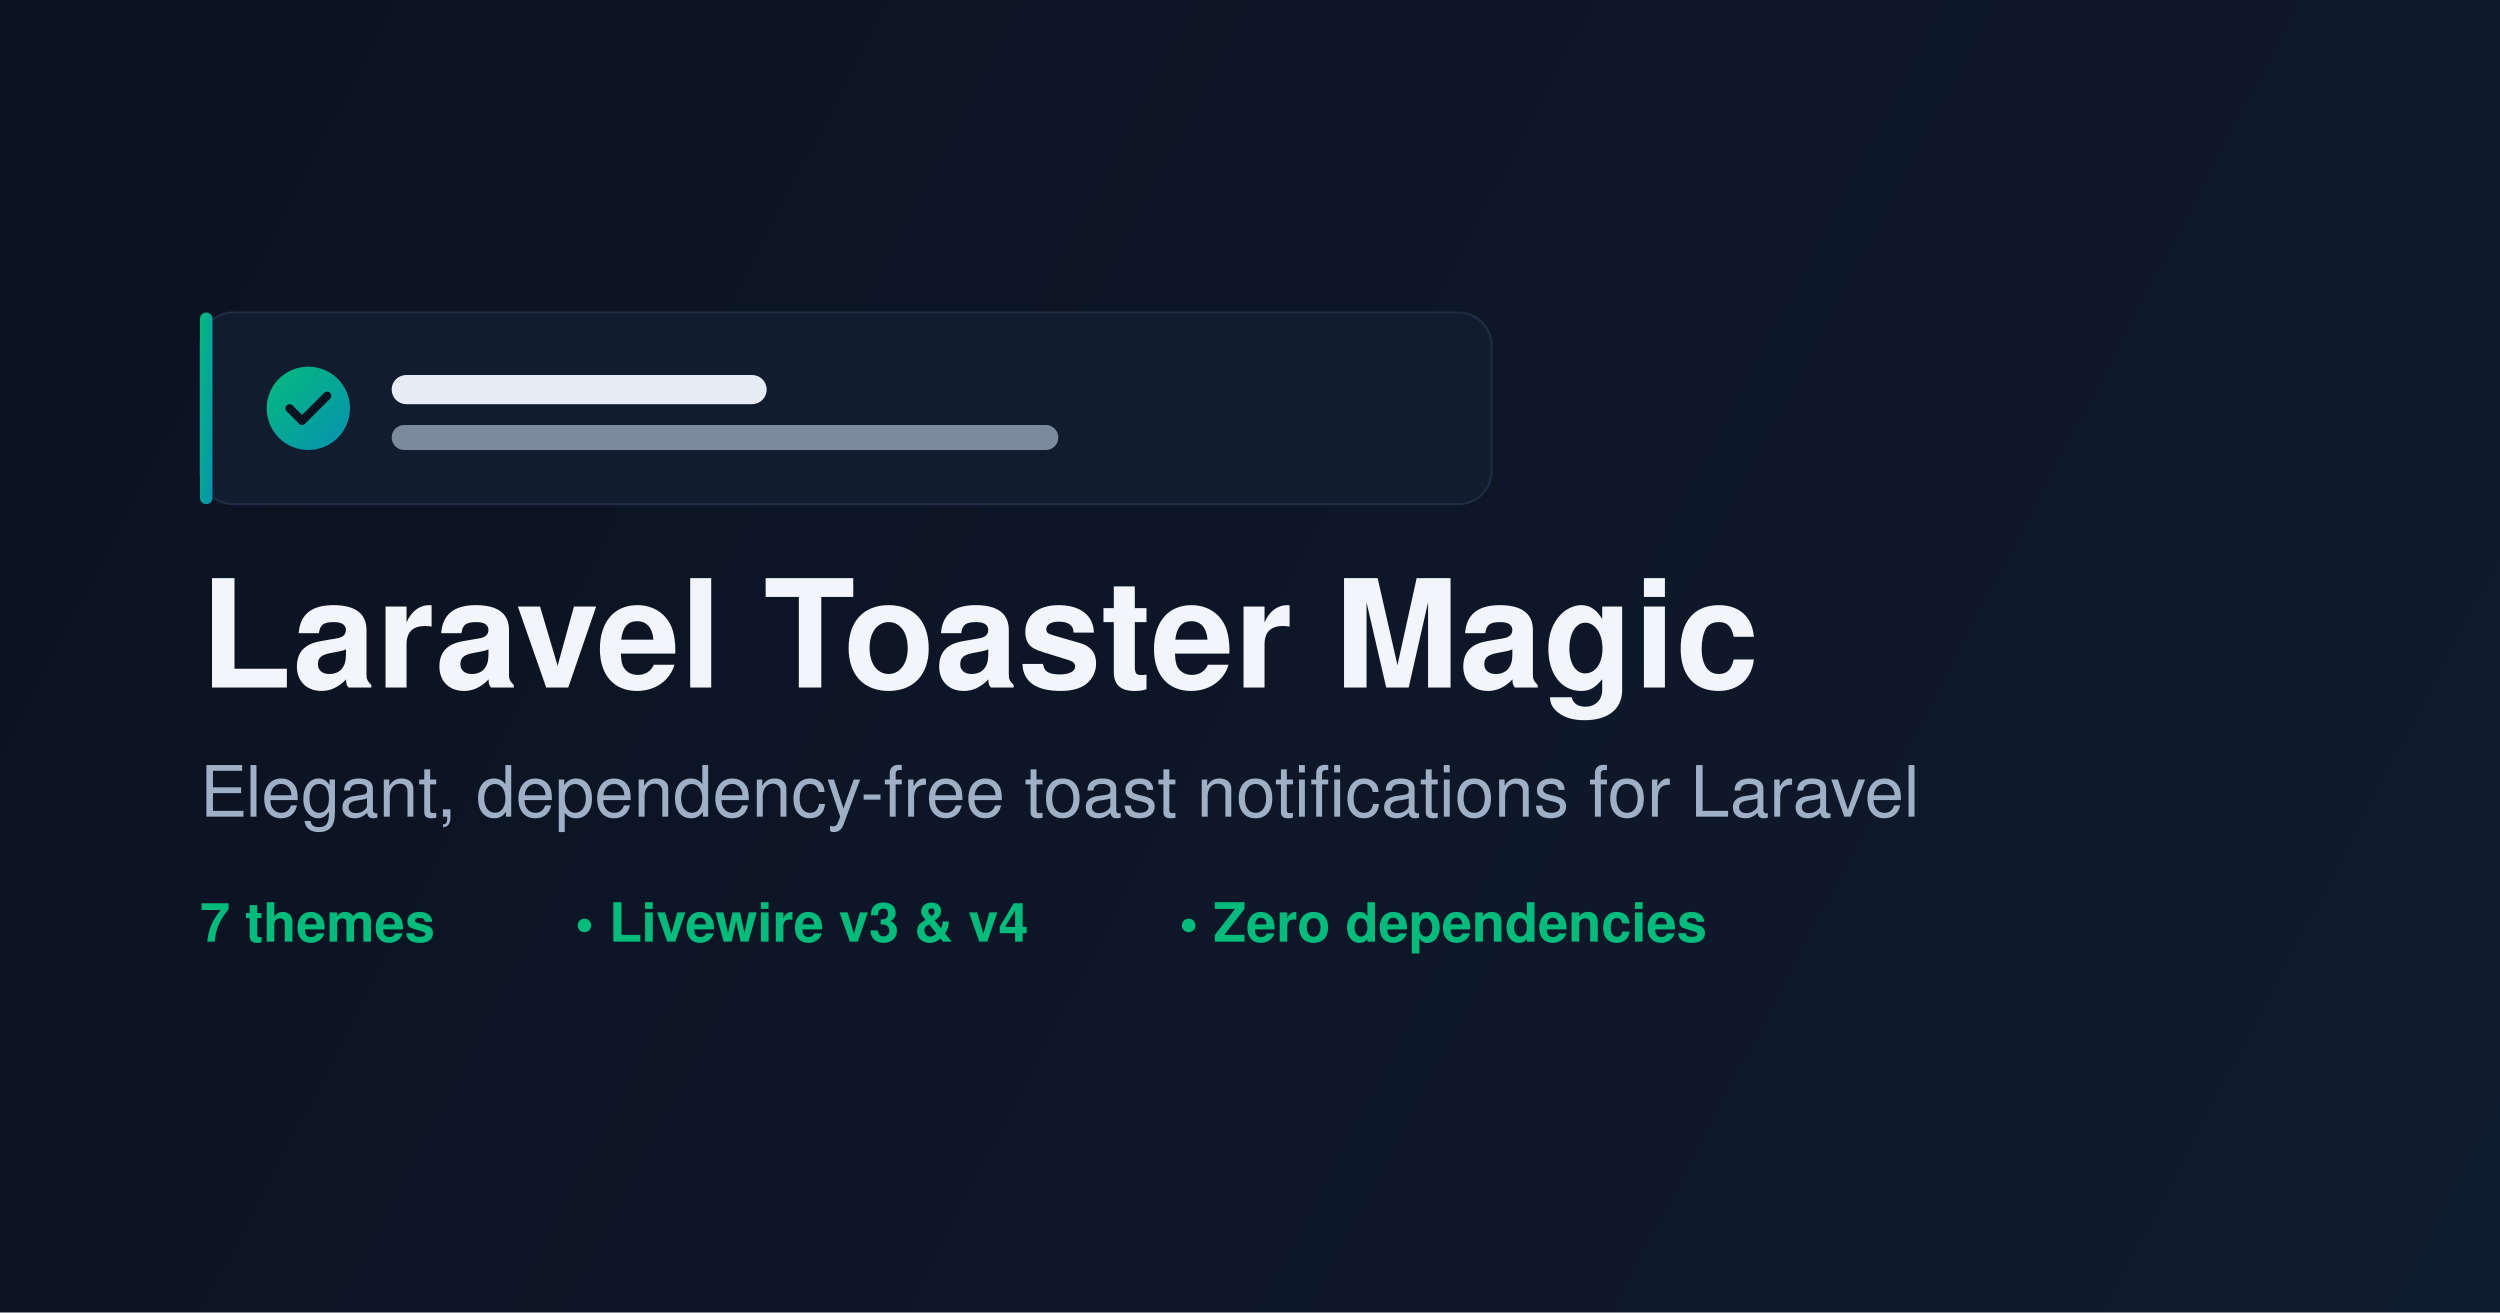
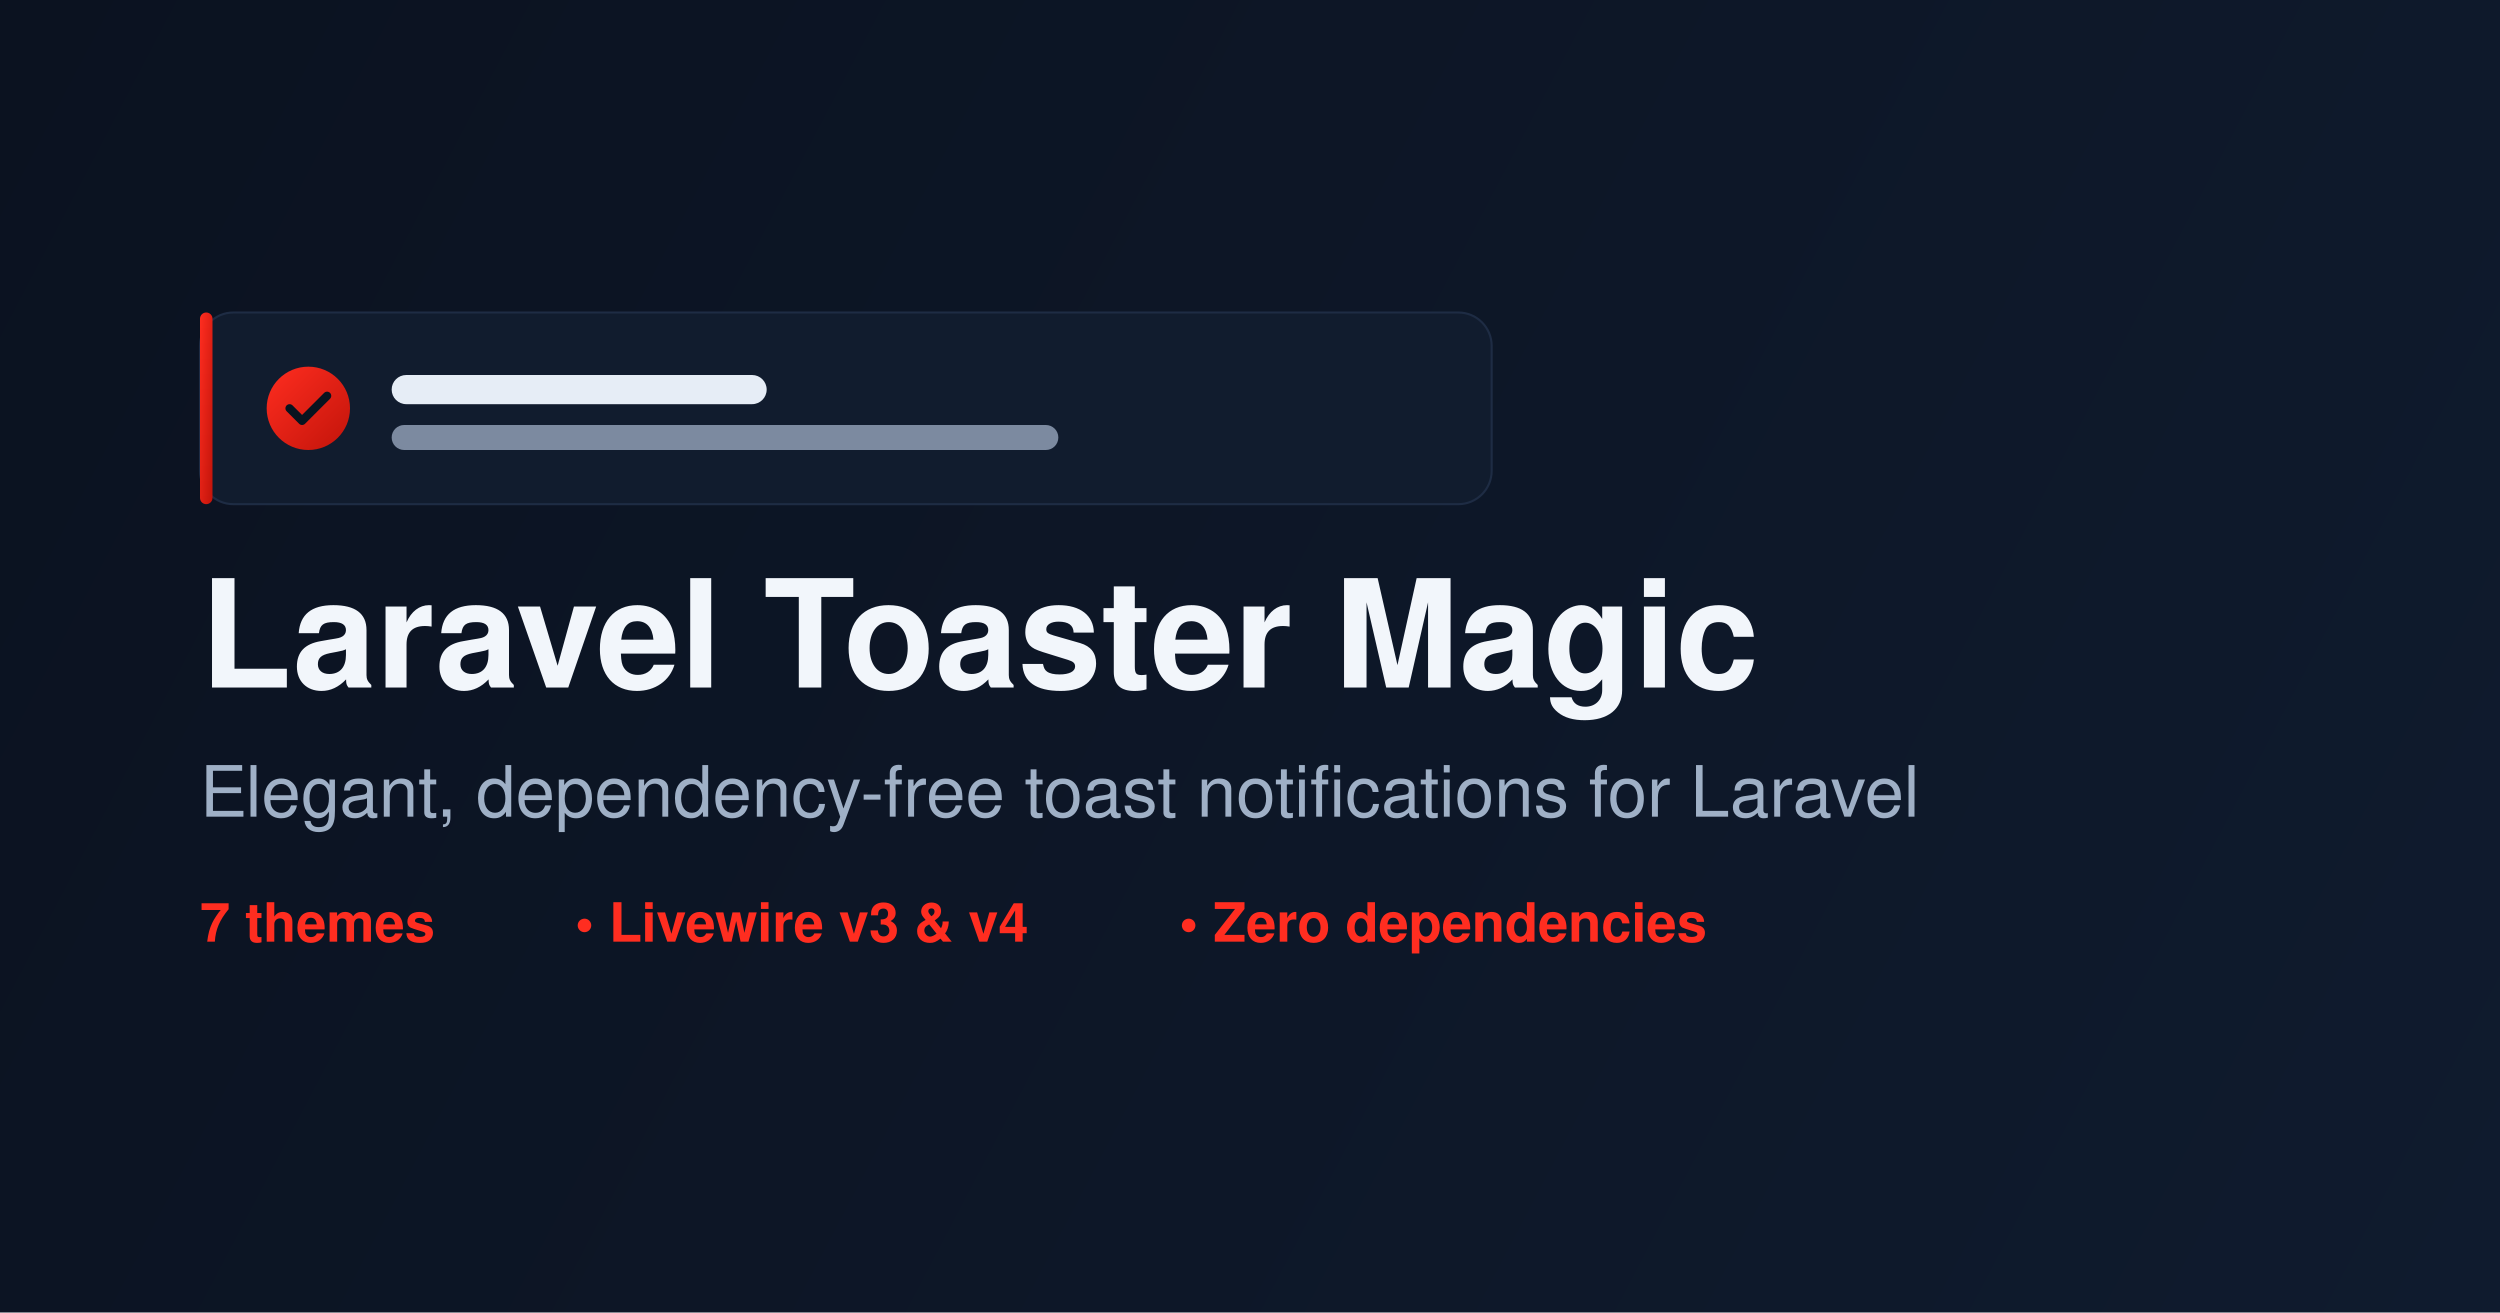
<svg xmlns="http://www.w3.org/2000/svg" width="1200" height="630" viewBox="0 0 1200 630" fill="none">
  <defs>
    <linearGradient id="bg" x1="0" y1="0" x2="1200" y2="630" gradientUnits="userSpaceOnUse">
      <stop stop-color="#0b1220" />
      <stop offset="1" stop-color="#0f1b2e" />
    </linearGradient>
    <linearGradient id="accent" x1="0" y1="0" x2="1" y2="1">
-       <stop stop-color="#04bb7b" />
-       <stop offset="1" stop-color="#0891b2" />
+       <stop stop-color="#FF2D20" />
+       <stop offset="1" stop-color="#C2140A" />
    </linearGradient>
  </defs>
  <rect width="1200" height="630" fill="url(#bg)" />
  <g transform="translate(96 150)">
    <rect x="0" y="0" width="620" height="92" rx="16" fill="#111c2e" stroke="#1e2c44" />
    <rect x="0" y="0" width="6" height="92" rx="3" fill="url(#accent)" />
    <circle cx="52" cy="46" r="20" fill="url(#accent)" />
    <path d="M43 46l6 6 12-12" stroke="#08131f" stroke-width="4" stroke-linecap="round" stroke-linejoin="round" />
    <rect x="92" y="30" width="180" height="14" rx="7" fill="#e6edf6" />
    <rect x="92" y="54" width="320" height="12" rx="6" fill="#7c8aa0" />
  </g>
  <text x="96" y="330" font-family="Segoe UI, Helvetica, Arial, sans-serif" font-size="72" font-weight="800" fill="#f2f6fb">Laravel Toaster Magic</text>
  <text x="96" y="392" font-family="Segoe UI, Helvetica, Arial, sans-serif" font-size="34" font-weight="500" fill="#9fb0c6">Elegant, dependency-free toast notifications for Laravel</text>
-   <g transform="translate(96 452)" font-family="Segoe UI, Helvetica, Arial, sans-serif" font-size="26" font-weight="600" fill="#04bb7b">
+   <g transform="translate(96 452)" font-family="Segoe UI, Helvetica, Arial, sans-serif" font-size="26" font-weight="600" fill="#FF2D20">
    <text x="0" y="0">7 themes</text>
    <text x="180" y="0">•  Livewire v3 &amp; v4</text>
    <text x="470" y="0">•  Zero dependencies</text>
  </g>
</svg>
